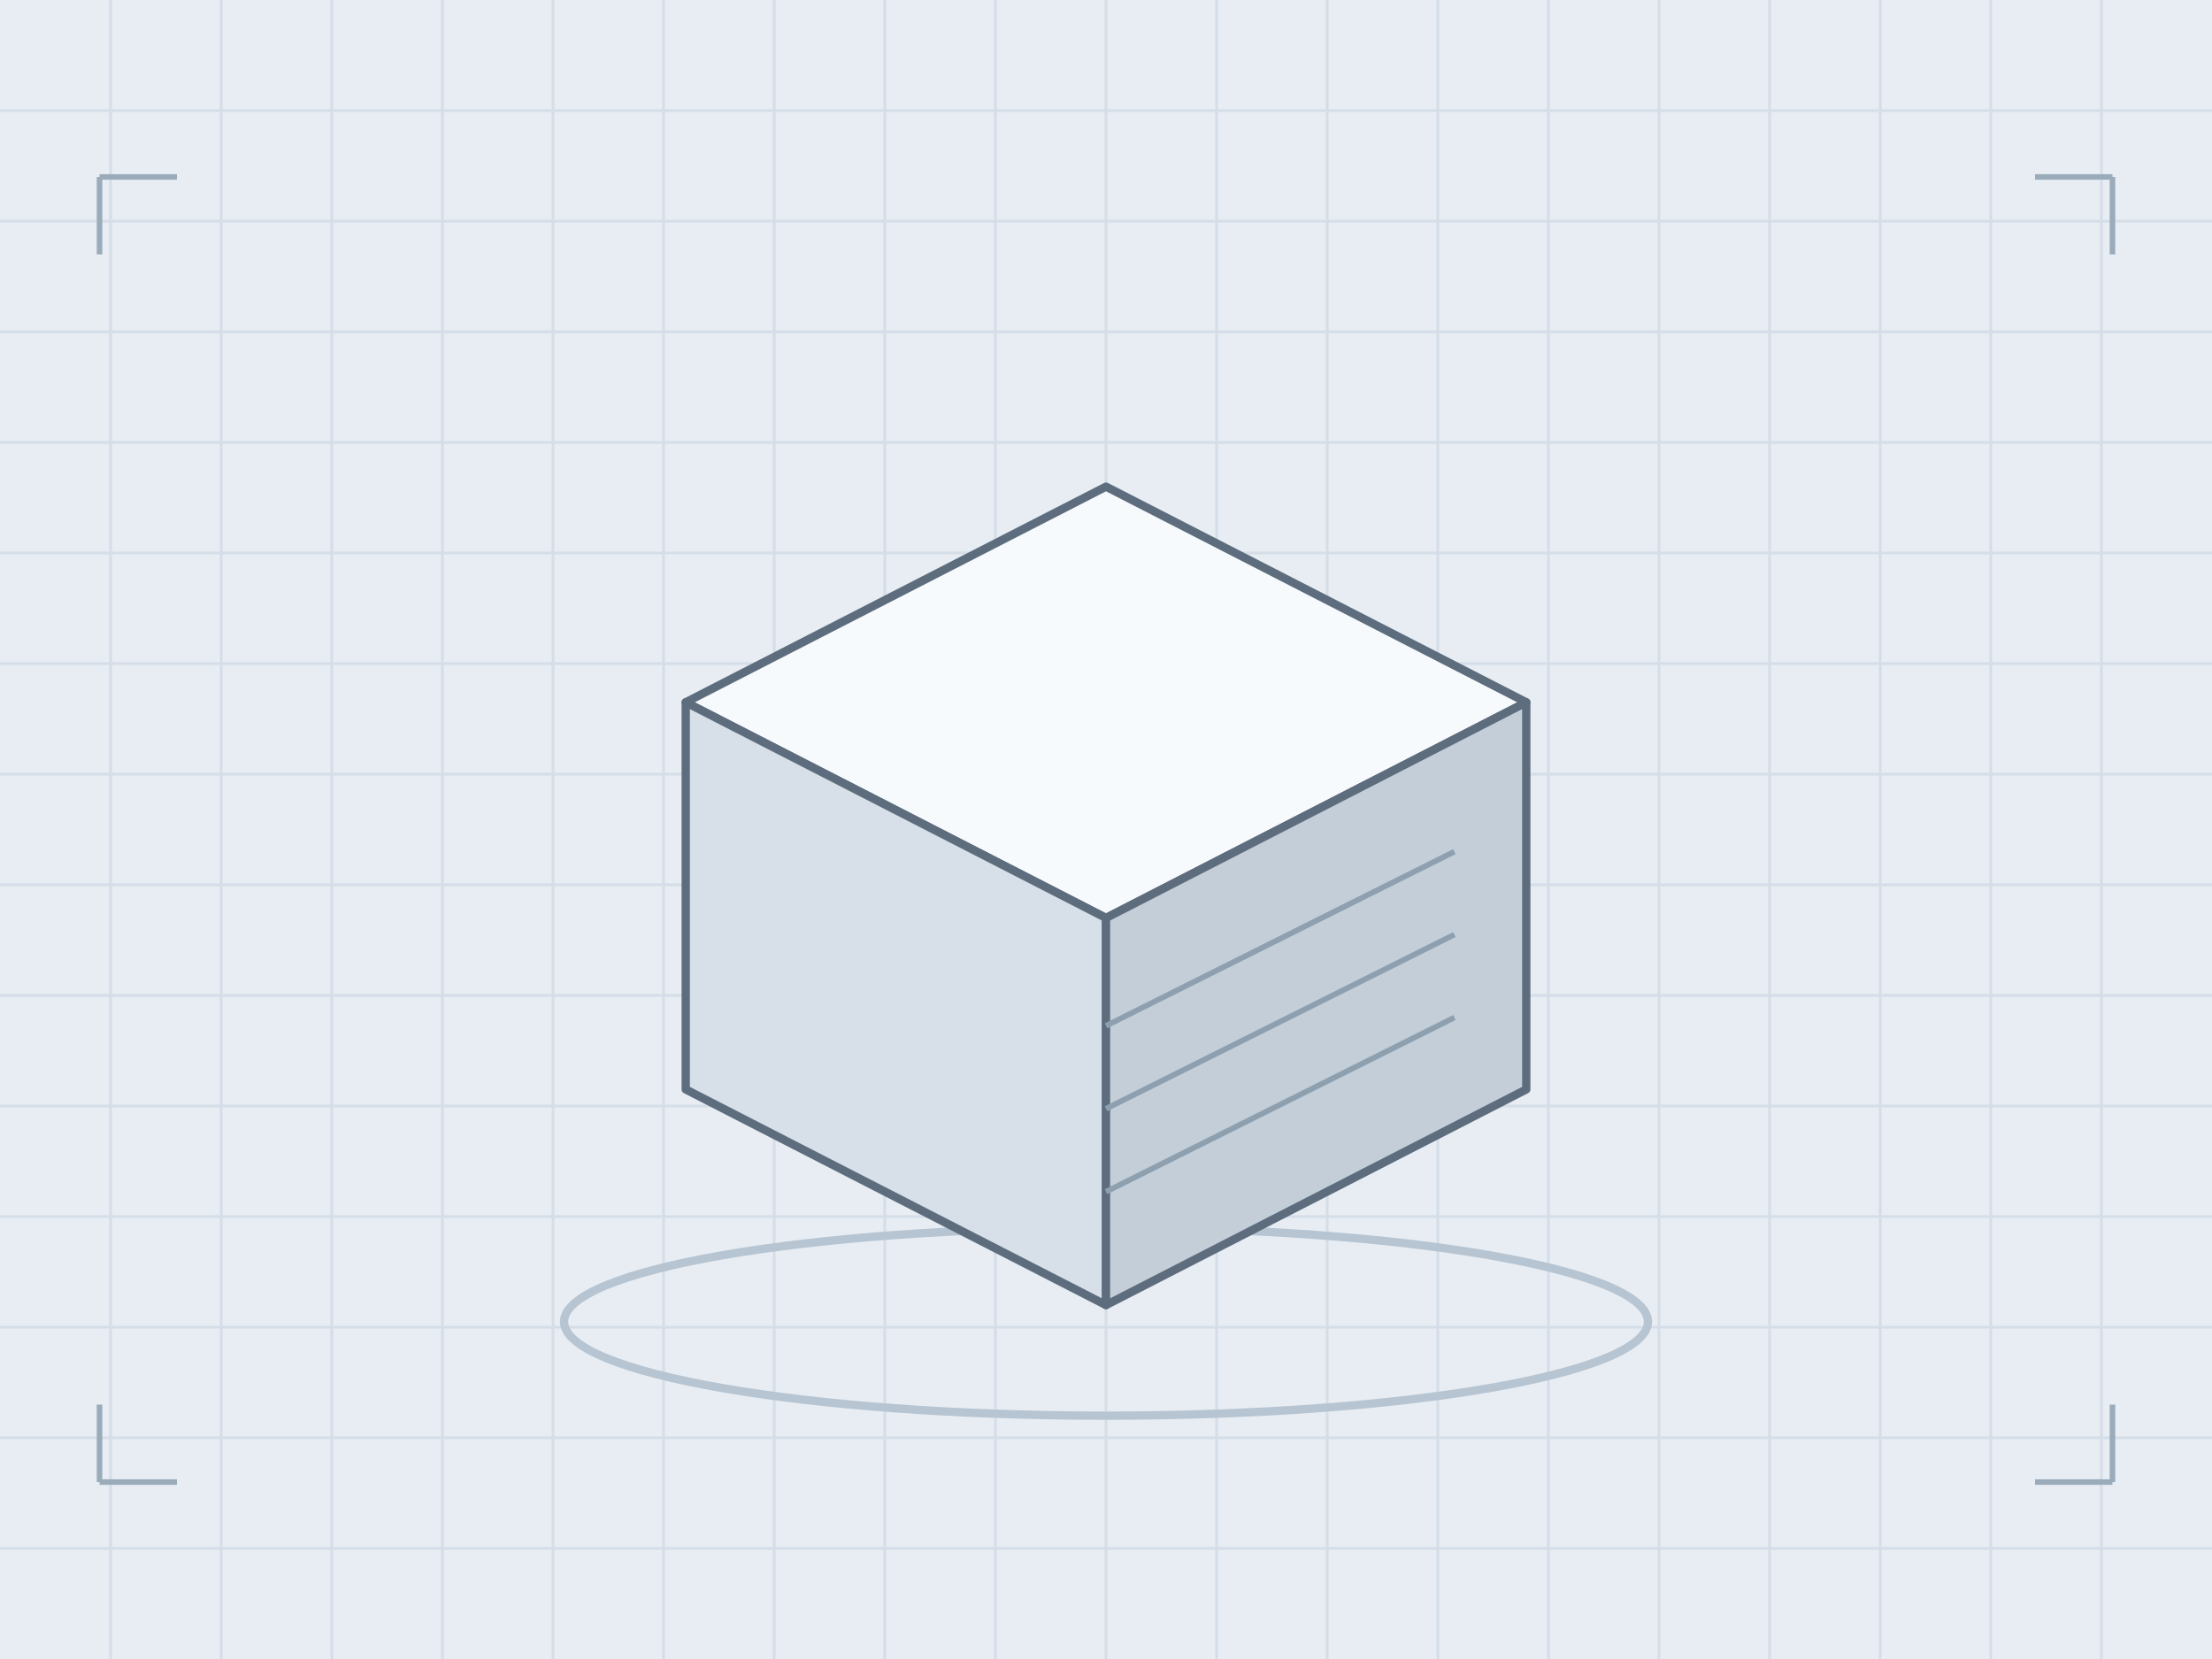
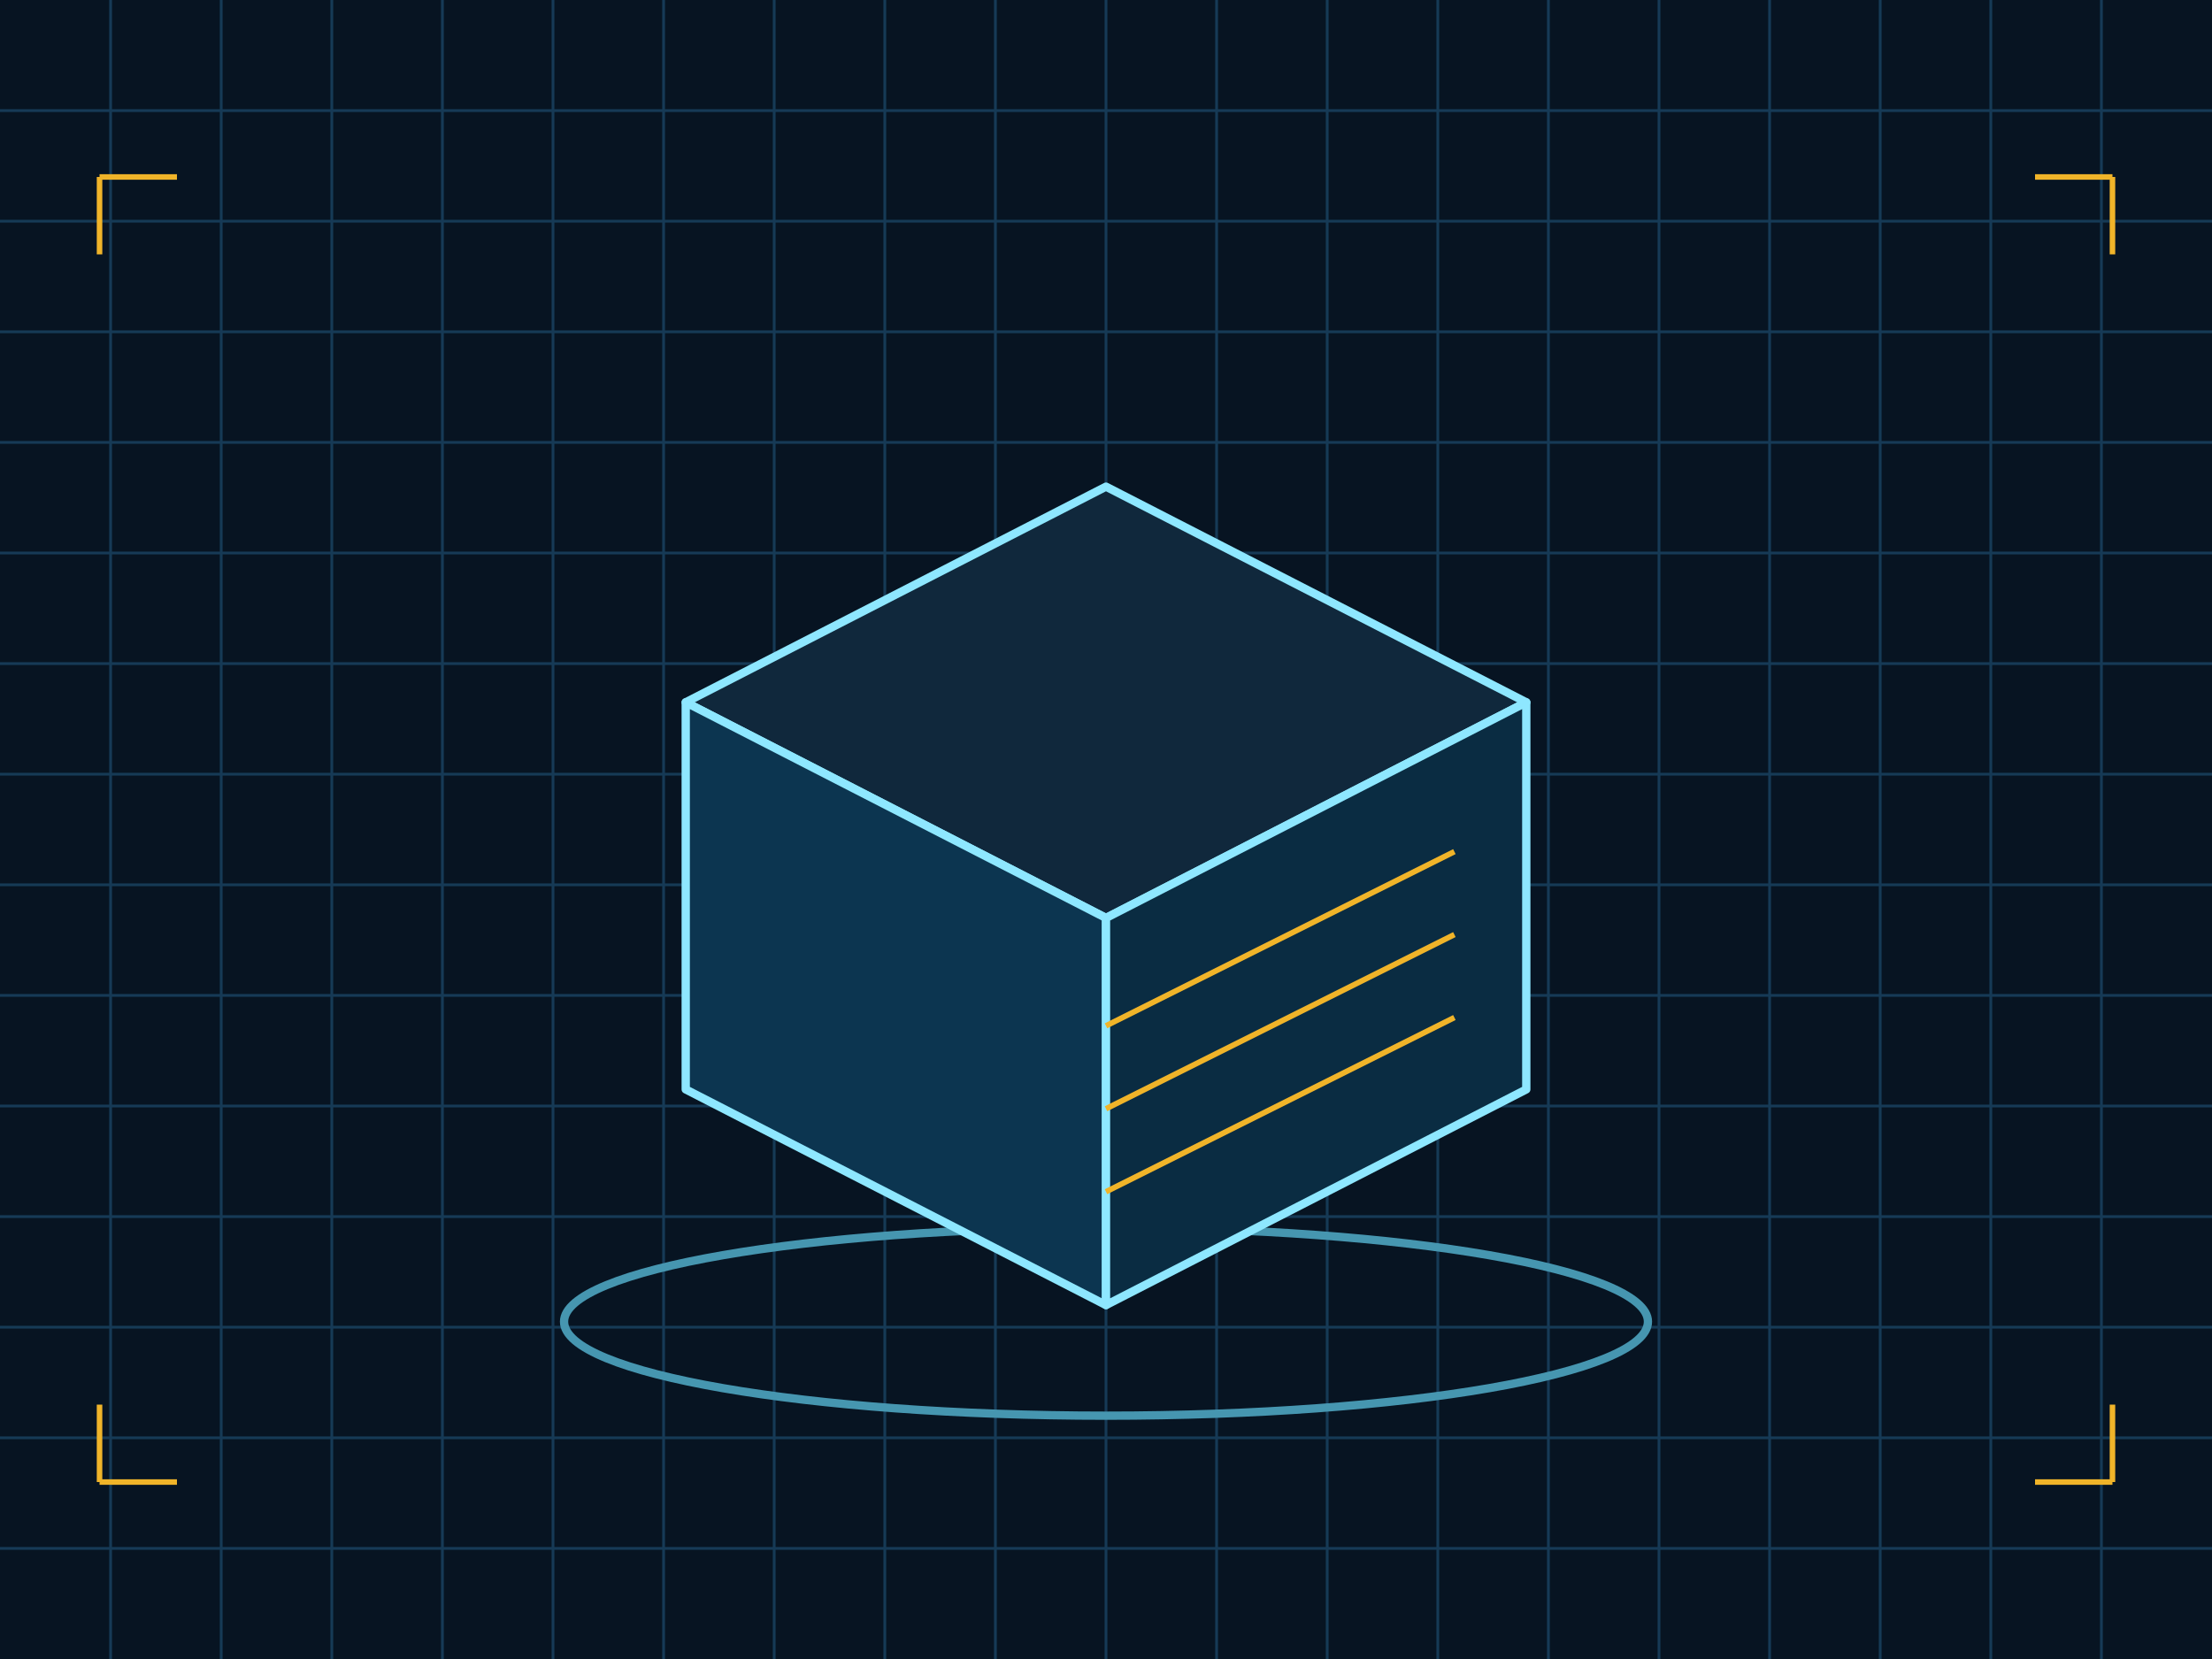
<svg xmlns="http://www.w3.org/2000/svg" viewBox="0 0 800 600" role="img">
-   <rect width="800" height="600" fill="#e7edf3" />
-   <path stroke="#d5dee8" stroke-width="1" d="M40 0V600M80 0V600M120 0V600M160 0V600M200 0V600M240 0V600M280 0V600M320 0V600M360 0V600M400 0V600M440 0V600M480 0V600M520 0V600M560 0V600M600 0V600M640 0V600M680 0V600M720 0V600M760 0V600M0 40H800M0 80H800M0 120H800M0 160H800M0 200H800M0 240H800M0 280H800M0 320H800M0 360H800M0 400H800M0 440H800M0 480H800M0 520H800M0 560H800" />
-   <g fill="none" stroke="#9aabba" stroke-width="2">
+   <rect width="800" height="600" fill="#071422" />
+   <path stroke="#163a56" stroke-width="1" d="M40 0V600M80 0V600M120 0V600M160 0V600M200 0V600M240 0V600M280 0V600M320 0V600M360 0V600M400 0V600M440 0V600M480 0V600M520 0V600M560 0V600M600 0V600M640 0V600M680 0V600M720 0V600M760 0V600M0 40H800M0 80H800M0 120H800M0 160H800M0 200H800M0 240H800M0 280H800M0 320H800M0 360H800M0 400H800M0 440H800M0 480H800M0 520H800M0 560H800" />
+   <g fill="none" stroke="#f0b429" stroke-width="2">
    <path d="M36 64h28M36 64v28" />
    <path d="M764 64h-28M764 64v28" />
    <path d="M36 536h28M36 536v-28" />
    <path d="M764 536h-28M764 536v-28" />
  </g>
-   <ellipse cx="400" cy="478" rx="196" ry="34" fill="none" stroke="#b7c4d1" stroke-width="3" />
-   <polygon points="400,176 552,254 400,332 248,254" fill="#f7fafc" stroke="#5d6d7e" stroke-width="3" stroke-linejoin="round" />
-   <polygon points="248,254 400,332 400,472 248,394" fill="#d7e0e8" stroke="#5d6d7e" stroke-width="3" stroke-linejoin="round" />
-   <polygon points="552,254 400,332 400,472 552,394" fill="#c3ced8" stroke="#5d6d7e" stroke-width="3" stroke-linejoin="round" />
-   <g stroke="#8ea0b0" stroke-width="2">
+   <ellipse cx="400" cy="478" rx="196" ry="34" fill="none" stroke="#4696b0" stroke-width="3" />
+   <polygon points="400,176 552,254 400,332 248,254" fill="#10283c" stroke="#8ee7ff" stroke-width="3" stroke-linejoin="round" />
+   <polygon points="248,254 400,332 400,472 248,394" fill="#0c3550" stroke="#8ee7ff" stroke-width="3" stroke-linejoin="round" />
+   <polygon points="552,254 400,332 400,472 552,394" fill="#0a2c42" stroke="#8ee7ff" stroke-width="3" stroke-linejoin="round" />
+   <g stroke="#f0b429" stroke-width="2">
    <line x1="400" y1="371" x2="526" y2="308" />
    <line x1="400" y1="401" x2="526" y2="338" />
    <line x1="400" y1="431" x2="526" y2="368" />
  </g>
</svg>
